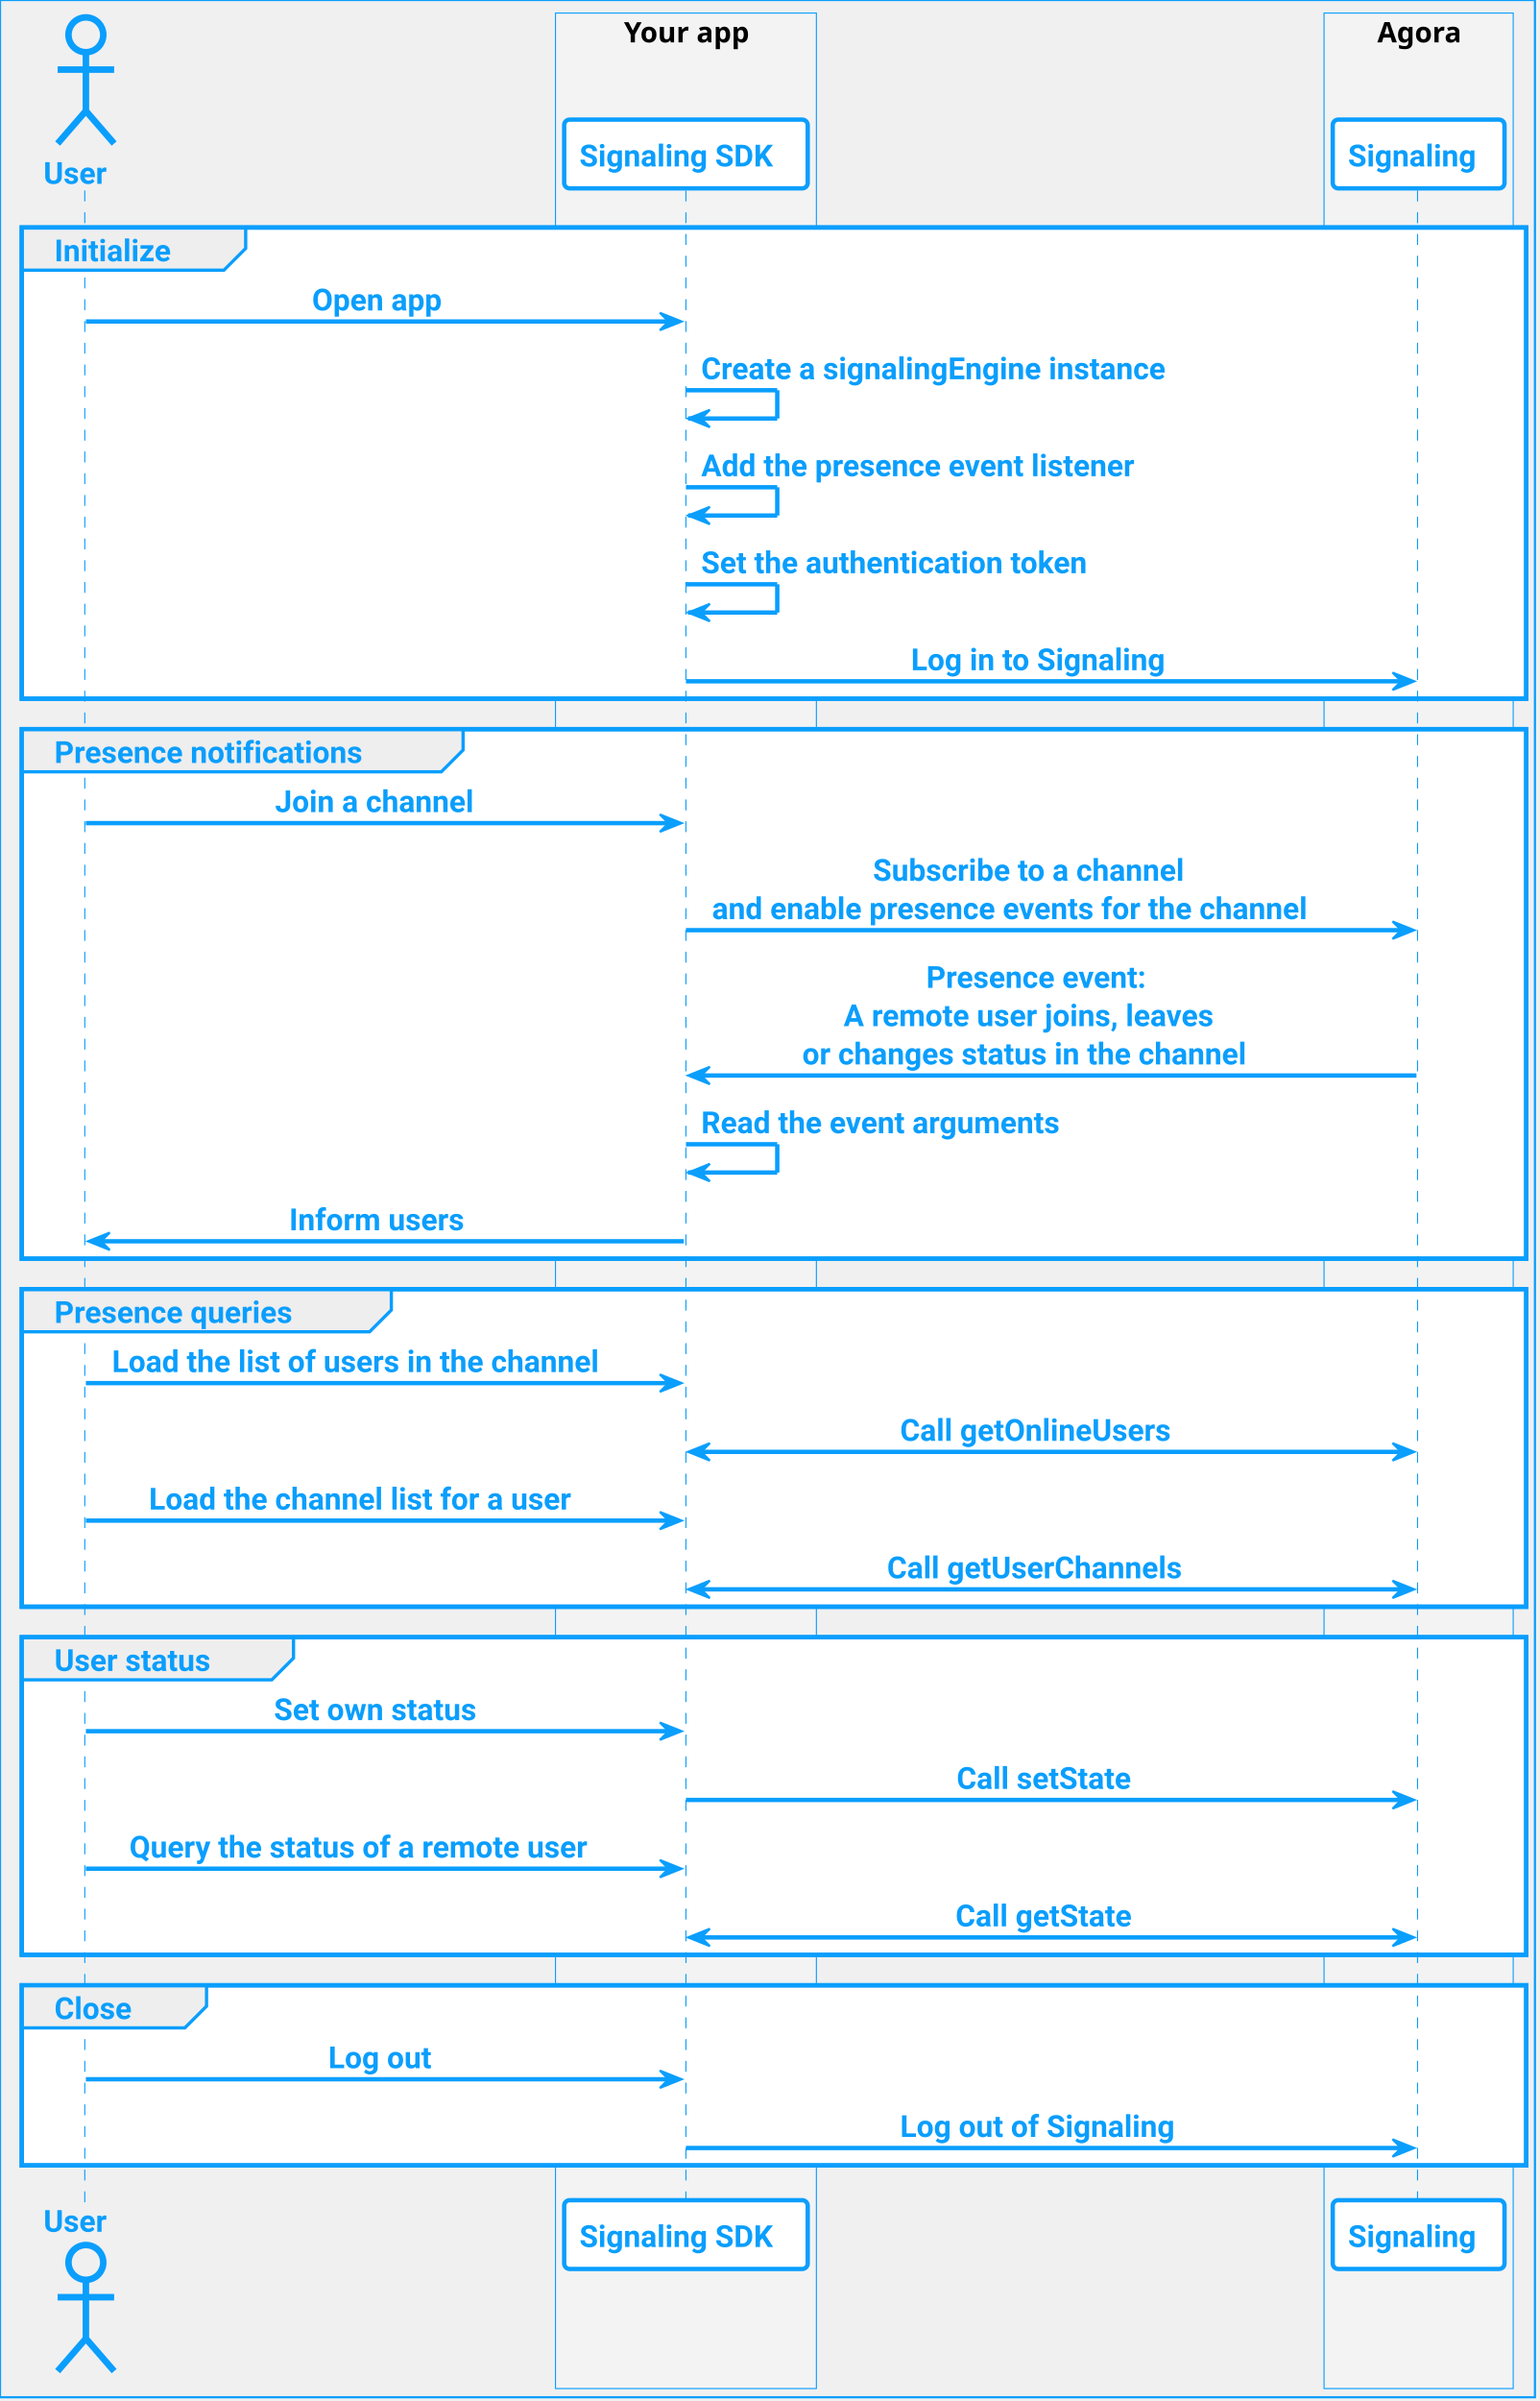
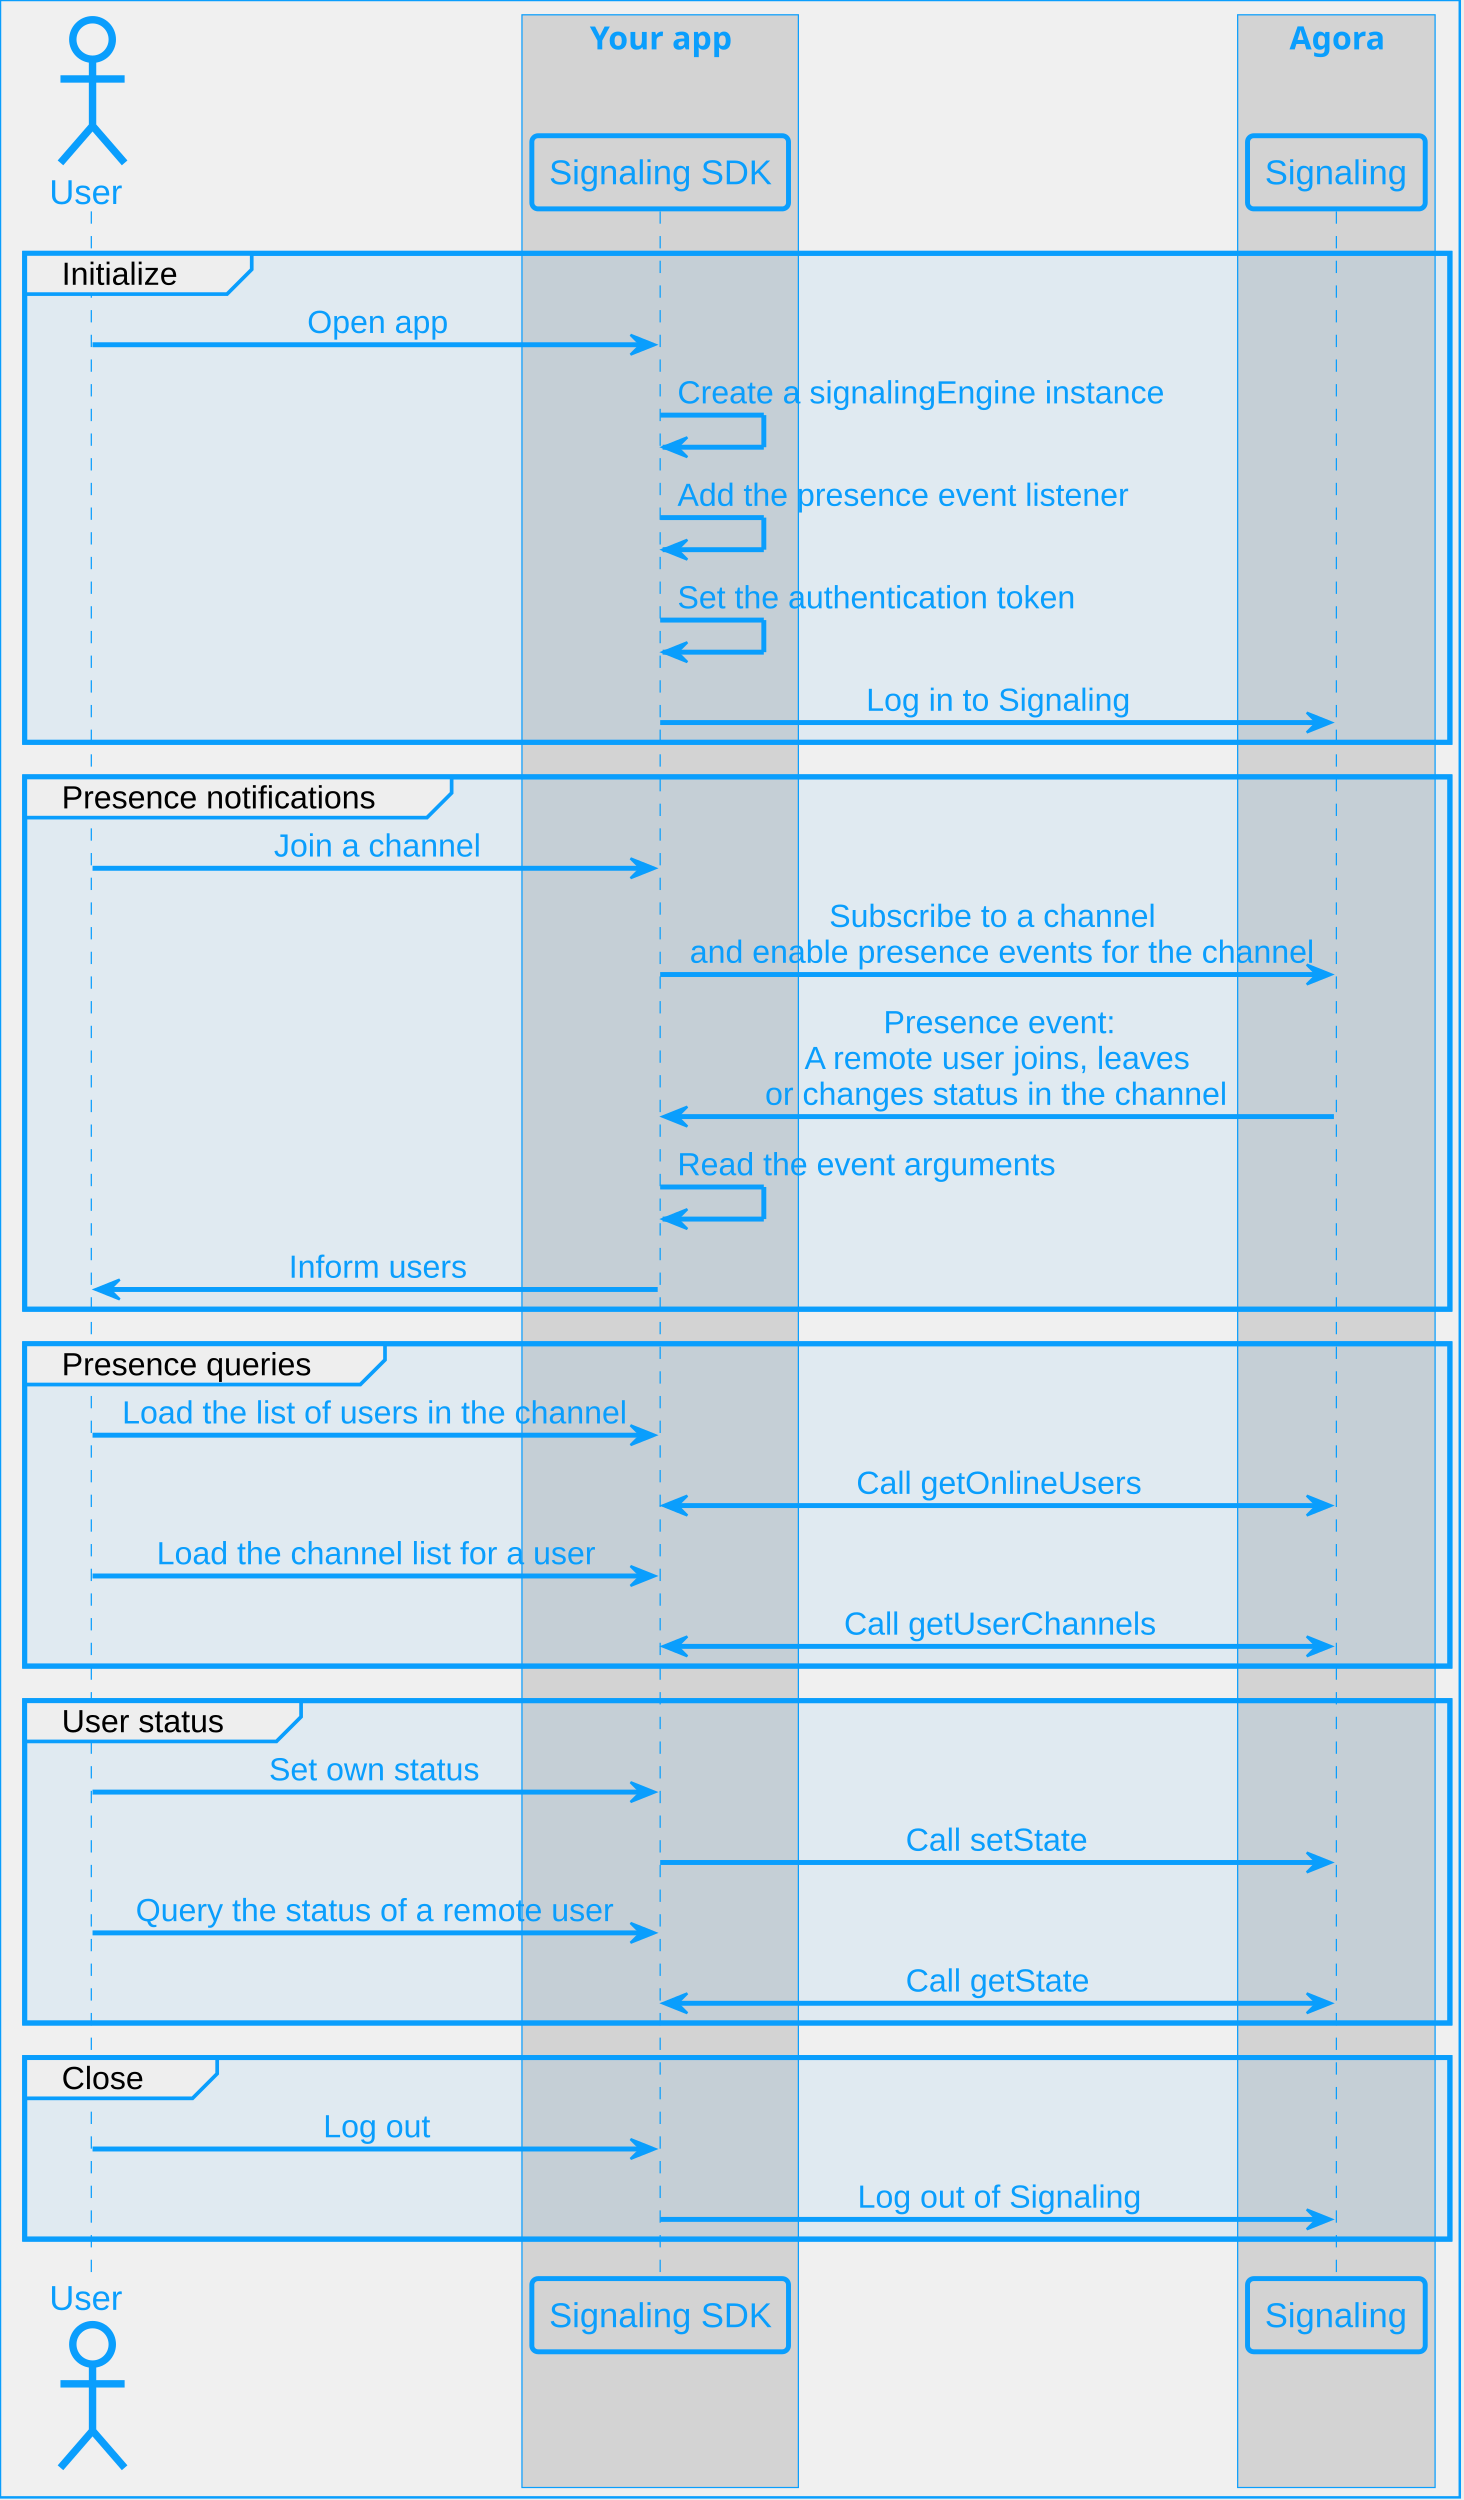
- <svg xmlns="http://www.w3.org/2000/svg" contentStyleType="text/css" height="1104px" preserveAspectRatio="none" style="width:708px;height:1104px;background:#FFFFFF;" version="1.1" viewBox="0 0 708 1104" width="708px" zoomAndPan="magnify">
+ <svg xmlns="http://www.w3.org/2000/svg" contentStyleType="text/css" height="1013px" preserveAspectRatio="none" style="width:593px;height:1013px;" version="1.1" viewBox="0 0 593 1013" width="593px" zoomAndPan="magnify">
  <defs />
  <g>
-     <rect fill="none" height="1102.281" style="stroke:#0A9EFD;stroke-width:1.0;" width="706" x="0" y="0" />
-     <rect fill="#F3F3F3" height="1092.281" style="stroke:#0A9EFD;stroke-width:0.5;" width="120" x="255.5" y="6" />
-     <text fill="#000000" font-family="sans-serif" font-size="13" font-weight="bold" lengthAdjust="spacing" textLength="57" x="287" y="19.495">Your app</text>
-     <rect fill="#F3F3F3" height="1092.281" style="stroke:#0A9EFD;stroke-width:0.5;" width="87" x="609" y="6" />
-     <text fill="#000000" font-family="sans-serif" font-size="13" font-weight="bold" lengthAdjust="spacing" textLength="38" x="633.5" y="19.495">Agora</text>
-     <rect fill="#FFFFFF" height="216.656" style="stroke:#0A9EFD;stroke-width:2.0;" width="692" x="10" y="104.609" />
-     <rect fill="#FFFFFF" height="243.484" style="stroke:#0A9EFD;stroke-width:2.0;" width="692" x="10" y="335.266" />
-     <rect fill="#FFFFFF" height="146.047" style="stroke:#0A9EFD;stroke-width:2.0;" width="692" x="10" y="592.75" />
-     <rect fill="#FFFFFF" height="146.047" style="stroke:#0A9EFD;stroke-width:2.0;" width="692" x="10" y="752.797" />
-     <rect fill="#FFFFFF" height="82.828" style="stroke:#0A9EFD;stroke-width:2.0;" width="692" x="10" y="912.844" />
-     <line style="stroke:#0A9EFD;stroke-width:0.5;stroke-dasharray:5.0,5.0;" x1="39" x2="39" y1="87.609" y2="1012.672" />
-     <line style="stroke:#0A9EFD;stroke-width:0.5;stroke-dasharray:5.0,5.0;" x1="315.5" x2="315.5" y1="87.609" y2="1012.672" />
-     <line style="stroke:#0A9EFD;stroke-width:0.5;stroke-dasharray:5.0,5.0;" x1="652" x2="652" y1="87.609" y2="1012.672" />
-     <text fill="#0A9EFD" font-family="Roboto" font-size="14" font-weight="bold" lengthAdjust="spacing" textLength="33" x="20" y="84.533">User</text>
-     <ellipse cx="39.5" cy="16" fill="none" rx="8" ry="8" style="stroke:#0A9EFD;stroke-width:3.0;" />
-     <path d="M39.5,24 L39.5,51 M26.5,32 L52.5,32 M39.5,51 L26.5,66 M39.5,51 L52.5,66 " fill="none" style="stroke:#0A9EFD;stroke-width:3.0;" />
-     <text fill="#0A9EFD" font-family="Roboto" font-size="14" font-weight="bold" lengthAdjust="spacing" textLength="33" x="20" y="1026.205">User</text>
-     <ellipse cx="39.5" cy="1040.281" fill="none" rx="8" ry="8" style="stroke:#0A9EFD;stroke-width:3.0;" />
-     <path d="M39.5,1048.281 L39.5,1075.281 M26.5,1056.281 L52.5,1056.281 M39.5,1075.281 L26.5,1090.281 M39.5,1075.281 L52.5,1090.281 " fill="none" style="stroke:#0A9EFD;stroke-width:3.0;" />
-     <rect fill="#FFFFFF" height="31.609" rx="2.5" ry="2.5" style="stroke:#0A9EFD;stroke-width:2.0;" width="112" x="259.5" y="55" />
-     <text fill="#0A9EFD" font-family="Roboto" font-size="14" font-weight="bold" lengthAdjust="spacing" textLength="98" x="266.5" y="76.533">Signaling SDK</text>
-     <rect fill="#FFFFFF" height="31.609" rx="2.5" ry="2.5" style="stroke:#0A9EFD;stroke-width:2.0;" width="112" x="259.5" y="1011.672" />
-     <text fill="#0A9EFD" font-family="Roboto" font-size="14" font-weight="bold" lengthAdjust="spacing" textLength="98" x="266.5" y="1033.205">Signaling SDK</text>
-     <rect fill="#FFFFFF" height="31.609" rx="2.5" ry="2.5" style="stroke:#0A9EFD;stroke-width:2.0;" width="79" x="613" y="55" />
-     <text fill="#0A9EFD" font-family="Roboto" font-size="14" font-weight="bold" lengthAdjust="spacing" textLength="65" x="620" y="76.533">Signaling</text>
-     <rect fill="#FFFFFF" height="31.609" rx="2.5" ry="2.5" style="stroke:#0A9EFD;stroke-width:2.0;" width="79" x="613" y="1011.672" />
-     <text fill="#0A9EFD" font-family="Roboto" font-size="14" font-weight="bold" lengthAdjust="spacing" textLength="65" x="620" y="1033.205">Signaling</text>
-     <path d="M10,104.609 L113,104.609 L113,114.219 L103,124.219 L10,124.219 L10,104.609 " fill="#EEEEEE" style="stroke:#0A9EFD;stroke-width:1.5;" />
-     <rect fill="none" height="216.656" style="stroke:#0A9EFD;stroke-width:2.0;" width="692" x="10" y="104.609" />
-     <text fill="#0A9EFD" font-family="Roboto" font-size="14" font-weight="bold" lengthAdjust="spacing" textLength="58" x="25" y="120.143">Initialize</text>
-     <polygon fill="#0A9EFD" points="303.5,143.828,313.5,147.828,303.5,151.828,307.5,147.828" style="stroke:#0A9EFD;stroke-width:1.0;" />
-     <line style="stroke:#0A9EFD;stroke-width:2.0;" x1="39.5" x2="309.5" y1="147.828" y2="147.828" />
-     <text fill="#0A9EFD" font-family="Roboto" font-size="14" font-weight="bold" lengthAdjust="spacing" textLength="68" x="143.5" y="142.752">Open app</text>
-     <line style="stroke:#0A9EFD;stroke-width:2.0;" x1="315.5" x2="357.5" y1="179.438" y2="179.438" />
-     <line style="stroke:#0A9EFD;stroke-width:2.0;" x1="357.5" x2="357.5" y1="179.438" y2="192.438" />
-     <line style="stroke:#0A9EFD;stroke-width:2.0;" x1="316.5" x2="357.5" y1="192.438" y2="192.438" />
-     <polygon fill="#0A9EFD" points="326.5,188.438,316.5,192.438,326.5,196.438,322.5,192.438" style="stroke:#0A9EFD;stroke-width:1.0;" />
-     <text fill="#0A9EFD" font-family="Roboto" font-size="14" font-weight="bold" lengthAdjust="spacing" textLength="240" x="322.5" y="174.361">Create a signalingEngine instance</text>
-     <line style="stroke:#0A9EFD;stroke-width:2.0;" x1="315.5" x2="357.5" y1="224.047" y2="224.047" />
-     <line style="stroke:#0A9EFD;stroke-width:2.0;" x1="357.5" x2="357.5" y1="224.047" y2="237.047" />
-     <line style="stroke:#0A9EFD;stroke-width:2.0;" x1="316.5" x2="357.5" y1="237.047" y2="237.047" />
-     <polygon fill="#0A9EFD" points="326.5,233.047,316.5,237.047,326.5,241.047,322.5,237.047" style="stroke:#0A9EFD;stroke-width:1.0;" />
-     <text fill="#0A9EFD" font-family="Roboto" font-size="14" font-weight="bold" lengthAdjust="spacing" textLength="228" x="322.5" y="218.971">Add the presence event listener</text>
-     <line style="stroke:#0A9EFD;stroke-width:2.0;" x1="315.5" x2="357.5" y1="268.656" y2="268.656" />
-     <line style="stroke:#0A9EFD;stroke-width:2.0;" x1="357.5" x2="357.5" y1="268.656" y2="281.656" />
-     <line style="stroke:#0A9EFD;stroke-width:2.0;" x1="316.5" x2="357.5" y1="281.656" y2="281.656" />
-     <polygon fill="#0A9EFD" points="326.5,277.656,316.5,281.656,326.5,285.656,322.5,281.656" style="stroke:#0A9EFD;stroke-width:1.0;" />
-     <text fill="#0A9EFD" font-family="Roboto" font-size="14" font-weight="bold" lengthAdjust="spacing" textLength="199" x="322.5" y="263.58">Set the authentication token</text>
-     <polygon fill="#0A9EFD" points="640.5,309.266,650.5,313.266,640.5,317.266,644.5,313.266" style="stroke:#0A9EFD;stroke-width:1.0;" />
-     <line style="stroke:#0A9EFD;stroke-width:2.0;" x1="315.5" x2="646.5" y1="313.266" y2="313.266" />
-     <text fill="#0A9EFD" font-family="Roboto" font-size="14" font-weight="bold" lengthAdjust="spacing" textLength="130" x="419" y="308.19">Log in to Signaling</text>
-     <path d="M10,335.266 L213,335.266 L213,344.875 L203,354.875 L10,354.875 L10,335.266 " fill="#EEEEEE" style="stroke:#0A9EFD;stroke-width:1.5;" />
-     <rect fill="none" height="243.484" style="stroke:#0A9EFD;stroke-width:2.0;" width="692" x="10" y="335.266" />
-     <text fill="#0A9EFD" font-family="Roboto" font-size="14" font-weight="bold" lengthAdjust="spacing" textLength="158" x="25" y="350.799">Presence notifications</text>
-     <polygon fill="#0A9EFD" points="303.5,374.484,313.5,378.484,303.5,382.484,307.5,378.484" style="stroke:#0A9EFD;stroke-width:1.0;" />
-     <line style="stroke:#0A9EFD;stroke-width:2.0;" x1="39.5" x2="309.5" y1="378.484" y2="378.484" />
-     <text fill="#0A9EFD" font-family="Roboto" font-size="14" font-weight="bold" lengthAdjust="spacing" textLength="102" x="126.5" y="373.408">Join a channel</text>
-     <polygon fill="#0A9EFD" points="640.5,423.703,650.5,427.703,640.5,431.703,644.5,427.703" style="stroke:#0A9EFD;stroke-width:1.0;" />
-     <line style="stroke:#0A9EFD;stroke-width:2.0;" x1="315.5" x2="646.5" y1="427.703" y2="427.703" />
-     <text fill="#0A9EFD" font-family="Roboto" font-size="14" font-weight="bold" lengthAdjust="spacing" textLength="161" x="401.5" y="405.018">Subscribe to a channel</text>
-     <text fill="#0A9EFD" font-family="Roboto" font-size="14" font-weight="bold" lengthAdjust="spacing" textLength="313" x="327.5" y="422.627">and enable presence events for the channel</text>
-     <polygon fill="#0A9EFD" points="326.5,490.531,316.5,494.531,326.5,498.531,322.5,494.531" style="stroke:#0A9EFD;stroke-width:1.0;" />
-     <line style="stroke:#0A9EFD;stroke-width:2.0;" x1="320.5" x2="651.5" y1="494.531" y2="494.531" />
-     <text fill="#0A9EFD" font-family="Roboto" font-size="14" font-weight="bold" lengthAdjust="spacing" textLength="116" x="426" y="454.236">Presence event:</text>
-     <text fill="#0A9EFD" font-family="Roboto" font-size="14" font-weight="bold" lengthAdjust="spacing" textLength="192" x="388" y="471.846">A remote user joins, leaves</text>
-     <text fill="#0A9EFD" font-family="Roboto" font-size="14" font-weight="bold" lengthAdjust="spacing" textLength="230" x="369" y="489.455">or changes status in the channel</text>
-     <line style="stroke:#0A9EFD;stroke-width:2.0;" x1="315.5" x2="357.5" y1="526.141" y2="526.141" />
-     <line style="stroke:#0A9EFD;stroke-width:2.0;" x1="357.5" x2="357.5" y1="526.141" y2="539.141" />
-     <line style="stroke:#0A9EFD;stroke-width:2.0;" x1="316.5" x2="357.5" y1="539.141" y2="539.141" />
-     <polygon fill="#0A9EFD" points="326.5,535.141,316.5,539.141,326.5,543.141,322.5,539.141" style="stroke:#0A9EFD;stroke-width:1.0;" />
-     <text fill="#0A9EFD" font-family="Roboto" font-size="14" font-weight="bold" lengthAdjust="spacing" textLength="187" x="322.5" y="521.064">Read the event arguments</text>
-     <polygon fill="#0A9EFD" points="50.5,566.75,40.5,570.75,50.5,574.75,46.5,570.75" style="stroke:#0A9EFD;stroke-width:1.0;" />
-     <line style="stroke:#0A9EFD;stroke-width:2.0;" x1="44.5" x2="314.5" y1="570.75" y2="570.75" />
-     <text fill="#0A9EFD" font-family="Roboto" font-size="14" font-weight="bold" lengthAdjust="spacing" textLength="89" x="133" y="565.674">Inform users</text>
-     <path d="M10,592.75 L180,592.75 L180,602.359 L170,612.359 L10,612.359 L10,592.75 " fill="#EEEEEE" style="stroke:#0A9EFD;stroke-width:1.5;" />
-     <rect fill="none" height="146.047" style="stroke:#0A9EFD;stroke-width:2.0;" width="692" x="10" y="592.75" />
-     <text fill="#0A9EFD" font-family="Roboto" font-size="14" font-weight="bold" lengthAdjust="spacing" textLength="125" x="25" y="608.283">Presence queries</text>
-     <polygon fill="#0A9EFD" points="303.5,631.969,313.5,635.969,303.5,639.969,307.5,635.969" style="stroke:#0A9EFD;stroke-width:1.0;" />
-     <line style="stroke:#0A9EFD;stroke-width:2.0;" x1="39.5" x2="309.5" y1="635.969" y2="635.969" />
-     <text fill="#0A9EFD" font-family="Roboto" font-size="14" font-weight="bold" lengthAdjust="spacing" textLength="252" x="51.5" y="630.893">Load the list of users in the channel</text>
-     <polygon fill="#0A9EFD" points="326.5,663.578,316.5,667.578,326.5,671.578,322.5,667.578" style="stroke:#0A9EFD;stroke-width:1.0;" />
-     <polygon fill="#0A9EFD" points="640.5,663.578,650.5,667.578,640.5,671.578,644.5,667.578" style="stroke:#0A9EFD;stroke-width:1.0;" />
-     <line style="stroke:#0A9EFD;stroke-width:2.0;" x1="320.5" x2="646.5" y1="667.578" y2="667.578" />
-     <text fill="#0A9EFD" font-family="Roboto" font-size="14" font-weight="bold" lengthAdjust="spacing" textLength="140" x="414" y="662.502">Call getOnlineUsers</text>
-     <polygon fill="#0A9EFD" points="303.5,695.188,313.5,699.188,303.5,703.188,307.5,699.188" style="stroke:#0A9EFD;stroke-width:1.0;" />
-     <line style="stroke:#0A9EFD;stroke-width:2.0;" x1="39.5" x2="309.5" y1="699.188" y2="699.188" />
-     <text fill="#0A9EFD" font-family="Roboto" font-size="14" font-weight="bold" lengthAdjust="spacing" textLength="218" x="68.5" y="694.111">Load the channel list for a user</text>
-     <polygon fill="#0A9EFD" points="326.5,726.797,316.5,730.797,326.5,734.797,322.5,730.797" style="stroke:#0A9EFD;stroke-width:1.0;" />
-     <polygon fill="#0A9EFD" points="640.5,726.797,650.5,730.797,640.5,734.797,644.5,730.797" style="stroke:#0A9EFD;stroke-width:1.0;" />
-     <line style="stroke:#0A9EFD;stroke-width:2.0;" x1="320.5" x2="646.5" y1="730.797" y2="730.797" />
-     <text fill="#0A9EFD" font-family="Roboto" font-size="14" font-weight="bold" lengthAdjust="spacing" textLength="152" x="408" y="725.721">Call getUserChannels</text>
-     <path d="M10,752.797 L135,752.797 L135,762.406 L125,772.406 L10,772.406 L10,752.797 " fill="#EEEEEE" style="stroke:#0A9EFD;stroke-width:1.5;" />
-     <rect fill="none" height="146.047" style="stroke:#0A9EFD;stroke-width:2.0;" width="692" x="10" y="752.797" />
-     <text fill="#0A9EFD" font-family="Roboto" font-size="14" font-weight="bold" lengthAdjust="spacing" textLength="80" x="25" y="768.33">User status</text>
-     <polygon fill="#0A9EFD" points="303.5,792.016,313.5,796.016,303.5,800.016,307.5,796.016" style="stroke:#0A9EFD;stroke-width:1.0;" />
-     <line style="stroke:#0A9EFD;stroke-width:2.0;" x1="39.5" x2="309.5" y1="796.016" y2="796.016" />
-     <text fill="#0A9EFD" font-family="Roboto" font-size="14" font-weight="bold" lengthAdjust="spacing" textLength="103" x="126" y="790.939">Set own status</text>
-     <polygon fill="#0A9EFD" points="640.5,823.625,650.5,827.625,640.5,831.625,644.5,827.625" style="stroke:#0A9EFD;stroke-width:1.0;" />
-     <line style="stroke:#0A9EFD;stroke-width:2.0;" x1="315.5" x2="646.5" y1="827.625" y2="827.625" />
-     <text fill="#0A9EFD" font-family="Roboto" font-size="14" font-weight="bold" lengthAdjust="spacing" textLength="88" x="440" y="822.549">Call setState</text>
-     <polygon fill="#0A9EFD" points="303.5,855.234,313.5,859.234,303.5,863.234,307.5,859.234" style="stroke:#0A9EFD;stroke-width:1.0;" />
-     <line style="stroke:#0A9EFD;stroke-width:2.0;" x1="39.5" x2="309.5" y1="859.234" y2="859.234" />
-     <text fill="#0A9EFD" font-family="Roboto" font-size="14" font-weight="bold" lengthAdjust="spacing" textLength="236" x="59.5" y="854.158">Query the status of a remote user</text>
-     <polygon fill="#0A9EFD" points="326.5,886.844,316.5,890.844,326.5,894.844,322.5,890.844" style="stroke:#0A9EFD;stroke-width:1.0;" />
-     <polygon fill="#0A9EFD" points="640.5,886.844,650.5,890.844,640.5,894.844,644.5,890.844" style="stroke:#0A9EFD;stroke-width:1.0;" />
-     <line style="stroke:#0A9EFD;stroke-width:2.0;" x1="320.5" x2="646.5" y1="890.844" y2="890.844" />
-     <text fill="#0A9EFD" font-family="Roboto" font-size="14" font-weight="bold" lengthAdjust="spacing" textLength="89" x="439.5" y="885.768">Call getState</text>
-     <path d="M10,912.844 L95,912.844 L95,922.453 L85,932.453 L10,932.453 L10,912.844 " fill="#EEEEEE" style="stroke:#0A9EFD;stroke-width:1.5;" />
-     <rect fill="none" height="82.828" style="stroke:#0A9EFD;stroke-width:2.0;" width="692" x="10" y="912.844" />
-     <text fill="#0A9EFD" font-family="Roboto" font-size="14" font-weight="bold" lengthAdjust="spacing" textLength="40" x="25" y="928.377">Close</text>
-     <polygon fill="#0A9EFD" points="303.5,952.062,313.5,956.062,303.5,960.062,307.5,956.062" style="stroke:#0A9EFD;stroke-width:1.0;" />
-     <line style="stroke:#0A9EFD;stroke-width:2.0;" x1="39.5" x2="309.5" y1="956.062" y2="956.062" />
-     <text fill="#0A9EFD" font-family="Roboto" font-size="14" font-weight="bold" lengthAdjust="spacing" textLength="53" x="151" y="950.986">Log out</text>
-     <polygon fill="#0A9EFD" points="640.5,983.672,650.5,987.672,640.5,991.672,644.5,987.672" style="stroke:#0A9EFD;stroke-width:1.0;" />
-     <line style="stroke:#0A9EFD;stroke-width:2.0;" x1="315.5" x2="646.5" y1="987.672" y2="987.672" />
-     <text fill="#0A9EFD" font-family="Roboto" font-size="14" font-weight="bold" lengthAdjust="spacing" textLength="140" x="414" y="982.596">Log out of Signaling</text>
+     <rect fill="none" height="1011.938" style="stroke:#0A9EFD;stroke-width:1.0;" width="591.5" x="0" y="0" />
+     <rect fill="#999999" fill-opacity="0.333" height="1001.938" style="stroke:#0A9EFD;stroke-width:0.5;" width="112" x="211.5" y="6" />
+     <text fill="#0A9EFD" font-family="sans-serif" font-size="13" font-weight="bold" lengthAdjust="spacing" textLength="57" x="239" y="20.028">Your app</text>
+     <rect fill="#999999" fill-opacity="0.333" height="1001.938" style="stroke:#0A9EFD;stroke-width:0.5;" width="80" x="501.5" y="6" />
+     <text fill="#0A9EFD" font-family="sans-serif" font-size="13" font-weight="bold" lengthAdjust="spacing" textLength="38" x="522.5" y="20.028">Agora</text>
+     <rect fill="#0A9EFD" fill-opacity="0.067" height="198.141" style="stroke:#0A9EFD;stroke-width:2.0;" width="577.5" x="10" y="102.641" />
+     <rect fill="#0A9EFD" fill-opacity="0.067" height="215.711" style="stroke:#0A9EFD;stroke-width:2.0;" width="577.5" x="10" y="314.781" />
+     <rect fill="#0A9EFD" fill-opacity="0.067" height="130.617" style="stroke:#0A9EFD;stroke-width:2.0;" width="577.5" x="10" y="544.492" />
+     <rect fill="#0A9EFD" fill-opacity="0.067" height="130.617" style="stroke:#0A9EFD;stroke-width:2.0;" width="577.5" x="10" y="689.109" />
+     <rect fill="#0A9EFD" fill-opacity="0.067" height="73.57" style="stroke:#0A9EFD;stroke-width:2.0;" width="577.5" x="10" y="833.727" />
+     <line style="stroke:#0A9EFD;stroke-width:0.5;stroke-dasharray:5.0,5.0;" x1="37" x2="37" y1="85.641" y2="924.297" />
+     <line style="stroke:#0A9EFD;stroke-width:0.5;stroke-dasharray:5.0,5.0;" x1="267.5" x2="267.5" y1="85.641" y2="924.297" />
+     <line style="stroke:#0A9EFD;stroke-width:0.5;stroke-dasharray:5.0,5.0;" x1="541.5" x2="541.5" y1="85.641" y2="924.297" />
+     <text fill="#0A9EFD" font-family="Arial" font-size="14" lengthAdjust="spacing" textLength="29" x="20" y="82.674">User</text>
+     <ellipse cx="37.5" cy="16" fill="none" rx="8" ry="8" style="stroke:#0A9EFD;stroke-width:3.0;" />
+     <path d="M37.5,24 L37.5,51 M24.5,32 L50.5,32 M37.5,51 L24.5,66 M37.5,51 L50.5,66 " fill="none" style="stroke:#0A9EFD;stroke-width:3.0;" />
+     <text fill="#0A9EFD" font-family="Arial" font-size="14" lengthAdjust="spacing" textLength="29" x="20" y="935.971">User</text>
+     <ellipse cx="37.5" cy="949.938" fill="none" rx="8" ry="8" style="stroke:#0A9EFD;stroke-width:3.0;" />
+     <path d="M37.5,957.938 L37.5,984.938 M24.5,965.938 L50.5,965.938 M37.5,984.938 L24.5,999.938 M37.5,984.938 L50.5,999.938 " fill="none" style="stroke:#0A9EFD;stroke-width:3.0;" />
+     <rect fill="none" height="29.641" rx="2.5" ry="2.5" style="stroke:#0A9EFD;stroke-width:2.0;" width="104" x="215.5" y="55" />
+     <text fill="#0A9EFD" font-family="Arial" font-size="14" lengthAdjust="spacing" textLength="90" x="222.5" y="74.674">Signaling SDK</text>
+     <rect fill="none" height="29.641" rx="2.5" ry="2.5" style="stroke:#0A9EFD;stroke-width:2.0;" width="104" x="215.5" y="923.297" />
+     <text fill="#0A9EFD" font-family="Arial" font-size="14" lengthAdjust="spacing" textLength="90" x="222.5" y="942.971">Signaling SDK</text>
+     <rect fill="none" height="29.641" rx="2.5" ry="2.5" style="stroke:#0A9EFD;stroke-width:2.0;" width="72" x="505.5" y="55" />
+     <text fill="#0A9EFD" font-family="Arial" font-size="14" lengthAdjust="spacing" textLength="58" x="512.5" y="74.674">Signaling</text>
+     <rect fill="none" height="29.641" rx="2.5" ry="2.5" style="stroke:#0A9EFD;stroke-width:2.0;" width="72" x="505.5" y="923.297" />
+     <text fill="#0A9EFD" font-family="Arial" font-size="14" lengthAdjust="spacing" textLength="58" x="512.5" y="942.971">Signaling</text>
+     <path d="M10,102.641 L102,102.641 L102,109.164 L92,119.164 L10,119.164 L10,102.641 " fill="#EEEEEE" style="stroke:#0A9EFD;stroke-width:1.5;" />
+     <rect fill="none" height="198.141" style="stroke:#0A9EFD;stroke-width:2.0;" width="577.5" x="10" y="102.641" />
+     <text fill="#000000" font-family="Arial" font-size="13" lengthAdjust="spacing" textLength="47" x="25" y="115.409">Initialize</text>
+     <polygon fill="#0A9EFD" points="255.5,135.688,265.5,139.688,255.5,143.688,259.5,139.688" style="stroke:#0A9EFD;stroke-width:1.0;" />
+     <line style="stroke:#0A9EFD;stroke-width:2.0;" x1="37.5" x2="261.5" y1="139.688" y2="139.688" />
+     <text fill="#0A9EFD" font-family="Arial" font-size="13" lengthAdjust="spacing" textLength="56" x="124.5" y="134.933">Open app</text>
+     <line style="stroke:#0A9EFD;stroke-width:2.0;" x1="267.5" x2="309.5" y1="168.211" y2="168.211" />
+     <line style="stroke:#0A9EFD;stroke-width:2.0;" x1="309.5" x2="309.5" y1="168.211" y2="181.211" />
+     <line style="stroke:#0A9EFD;stroke-width:2.0;" x1="268.5" x2="309.5" y1="181.211" y2="181.211" />
+     <polygon fill="#0A9EFD" points="278.5,177.211,268.5,181.211,278.5,185.211,274.5,181.211" style="stroke:#0A9EFD;stroke-width:1.0;" />
+     <text fill="#0A9EFD" font-family="Arial" font-size="13" lengthAdjust="spacing" textLength="197" x="274.5" y="163.456">Create a signalingEngine instance</text>
+     <line style="stroke:#0A9EFD;stroke-width:2.0;" x1="267.5" x2="309.5" y1="209.734" y2="209.734" />
+     <line style="stroke:#0A9EFD;stroke-width:2.0;" x1="309.5" x2="309.5" y1="209.734" y2="222.734" />
+     <line style="stroke:#0A9EFD;stroke-width:2.0;" x1="268.5" x2="309.5" y1="222.734" y2="222.734" />
+     <polygon fill="#0A9EFD" points="278.5,218.734,268.5,222.734,278.5,226.734,274.5,222.734" style="stroke:#0A9EFD;stroke-width:1.0;" />
+     <text fill="#0A9EFD" font-family="Arial" font-size="13" lengthAdjust="spacing" textLength="182" x="274.5" y="204.98">Add the presence event listener</text>
+     <line style="stroke:#0A9EFD;stroke-width:2.0;" x1="267.5" x2="309.5" y1="251.258" y2="251.258" />
+     <line style="stroke:#0A9EFD;stroke-width:2.0;" x1="309.5" x2="309.5" y1="251.258" y2="264.258" />
+     <line style="stroke:#0A9EFD;stroke-width:2.0;" x1="268.5" x2="309.5" y1="264.258" y2="264.258" />
+     <polygon fill="#0A9EFD" points="278.5,260.258,268.5,264.258,278.5,268.258,274.5,264.258" style="stroke:#0A9EFD;stroke-width:1.0;" />
+     <text fill="#0A9EFD" font-family="Arial" font-size="13" lengthAdjust="spacing" textLength="163" x="274.5" y="246.503">Set the authentication token</text>
+     <polygon fill="#0A9EFD" points="529.5,288.781,539.5,292.781,529.5,296.781,533.5,292.781" style="stroke:#0A9EFD;stroke-width:1.0;" />
+     <line style="stroke:#0A9EFD;stroke-width:2.0;" x1="267.5" x2="535.5" y1="292.781" y2="292.781" />
+     <text fill="#0A9EFD" font-family="Arial" font-size="13" lengthAdjust="spacing" textLength="107" x="351" y="288.026">Log in to Signaling</text>
+     <path d="M10,314.781 L183,314.781 L183,321.305 L173,331.305 L10,331.305 L10,314.781 " fill="#EEEEEE" style="stroke:#0A9EFD;stroke-width:1.5;" />
+     <rect fill="none" height="215.711" style="stroke:#0A9EFD;stroke-width:2.0;" width="577.5" x="10" y="314.781" />
+     <text fill="#000000" font-family="Arial" font-size="13" lengthAdjust="spacing" textLength="128" x="25" y="327.55">Presence notifications</text>
+     <polygon fill="#0A9EFD" points="255.5,347.828,265.5,351.828,255.5,355.828,259.5,351.828" style="stroke:#0A9EFD;stroke-width:1.0;" />
+     <line style="stroke:#0A9EFD;stroke-width:2.0;" x1="37.5" x2="261.5" y1="351.828" y2="351.828" />
+     <text fill="#0A9EFD" font-family="Arial" font-size="13" lengthAdjust="spacing" textLength="83" x="111" y="347.073">Join a channel</text>
+     <polygon fill="#0A9EFD" points="529.5,390.875,539.5,394.875,529.5,398.875,533.5,394.875" style="stroke:#0A9EFD;stroke-width:1.0;" />
+     <line style="stroke:#0A9EFD;stroke-width:2.0;" x1="267.5" x2="535.5" y1="394.875" y2="394.875" />
+     <text fill="#0A9EFD" font-family="Arial" font-size="13" lengthAdjust="spacing" textLength="133" x="336" y="375.597">Subscribe to a channel</text>
+     <text fill="#0A9EFD" font-family="Arial" font-size="13" lengthAdjust="spacing" textLength="250" x="279.5" y="390.12">and enable presence events for the channel</text>
+     <polygon fill="#0A9EFD" points="278.5,448.445,268.5,452.445,278.5,456.445,274.5,452.445" style="stroke:#0A9EFD;stroke-width:1.0;" />
+     <line style="stroke:#0A9EFD;stroke-width:2.0;" x1="272.5" x2="540.5" y1="452.445" y2="452.445" />
+     <text fill="#0A9EFD" font-family="Arial" font-size="13" lengthAdjust="spacing" textLength="93" x="358" y="418.644">Presence event:</text>
+     <text fill="#0A9EFD" font-family="Arial" font-size="13" lengthAdjust="spacing" textLength="157" x="326" y="433.167">A remote user joins, leaves</text>
+     <text fill="#0A9EFD" font-family="Arial" font-size="13" lengthAdjust="spacing" textLength="189" x="310" y="447.69">or changes status in the channel</text>
+     <line style="stroke:#0A9EFD;stroke-width:2.0;" x1="267.5" x2="309.5" y1="480.969" y2="480.969" />
+     <line style="stroke:#0A9EFD;stroke-width:2.0;" x1="309.5" x2="309.5" y1="480.969" y2="493.969" />
+     <line style="stroke:#0A9EFD;stroke-width:2.0;" x1="268.5" x2="309.5" y1="493.969" y2="493.969" />
+     <polygon fill="#0A9EFD" points="278.5,489.969,268.5,493.969,278.5,497.969,274.5,493.969" style="stroke:#0A9EFD;stroke-width:1.0;" />
+     <text fill="#0A9EFD" font-family="Arial" font-size="13" lengthAdjust="spacing" textLength="151" x="274.5" y="476.214">Read the event arguments</text>
+     <polygon fill="#0A9EFD" points="48.5,518.492,38.5,522.492,48.5,526.492,44.5,522.492" style="stroke:#0A9EFD;stroke-width:1.0;" />
+     <line style="stroke:#0A9EFD;stroke-width:2.0;" x1="42.5" x2="266.5" y1="522.492" y2="522.492" />
+     <text fill="#0A9EFD" font-family="Arial" font-size="13" lengthAdjust="spacing" textLength="71" x="117" y="517.737">Inform users</text>
+     <path d="M10,544.492 L156,544.492 L156,551.016 L146,561.016 L10,561.016 L10,544.492 " fill="#EEEEEE" style="stroke:#0A9EFD;stroke-width:1.5;" />
+     <rect fill="none" height="130.617" style="stroke:#0A9EFD;stroke-width:2.0;" width="577.5" x="10" y="544.492" />
+     <text fill="#000000" font-family="Arial" font-size="13" lengthAdjust="spacing" textLength="101" x="25" y="557.261">Presence queries</text>
+     <polygon fill="#0A9EFD" points="255.5,577.539,265.5,581.539,255.5,585.539,259.5,581.539" style="stroke:#0A9EFD;stroke-width:1.0;" />
+     <line style="stroke:#0A9EFD;stroke-width:2.0;" x1="37.5" x2="261.5" y1="581.539" y2="581.539" />
+     <text fill="#0A9EFD" font-family="Arial" font-size="13" lengthAdjust="spacing" textLength="206" x="49.5" y="576.784">Load the list of users in the channel</text>
+     <polygon fill="#0A9EFD" points="278.5,606.062,268.5,610.062,278.5,614.062,274.5,610.062" style="stroke:#0A9EFD;stroke-width:1.0;" />
+     <polygon fill="#0A9EFD" points="529.5,606.062,539.5,610.062,529.5,614.062,533.5,610.062" style="stroke:#0A9EFD;stroke-width:1.0;" />
+     <line style="stroke:#0A9EFD;stroke-width:2.0;" x1="272.5" x2="535.5" y1="610.062" y2="610.062" />
+     <text fill="#0A9EFD" font-family="Arial" font-size="13" lengthAdjust="spacing" textLength="115" x="347" y="605.308">Call getOnlineUsers</text>
+     <polygon fill="#0A9EFD" points="255.5,634.586,265.5,638.586,255.5,642.586,259.5,638.586" style="stroke:#0A9EFD;stroke-width:1.0;" />
+     <line style="stroke:#0A9EFD;stroke-width:2.0;" x1="37.5" x2="261.5" y1="638.586" y2="638.586" />
+     <text fill="#0A9EFD" font-family="Arial" font-size="13" lengthAdjust="spacing" textLength="178" x="63.5" y="633.831">Load the channel list for a user</text>
+     <polygon fill="#0A9EFD" points="278.5,663.109,268.5,667.109,278.5,671.109,274.5,667.109" style="stroke:#0A9EFD;stroke-width:1.0;" />
+     <polygon fill="#0A9EFD" points="529.5,663.109,539.5,667.109,529.5,671.109,533.5,667.109" style="stroke:#0A9EFD;stroke-width:1.0;" />
+     <line style="stroke:#0A9EFD;stroke-width:2.0;" x1="272.5" x2="535.5" y1="667.109" y2="667.109" />
+     <text fill="#0A9EFD" font-family="Arial" font-size="13" lengthAdjust="spacing" textLength="125" x="342" y="662.355">Call getUserChannels</text>
+     <path d="M10,689.109 L122,689.109 L122,695.633 L112,705.633 L10,705.633 L10,689.109 " fill="#EEEEEE" style="stroke:#0A9EFD;stroke-width:1.5;" />
+     <rect fill="none" height="130.617" style="stroke:#0A9EFD;stroke-width:2.0;" width="577.5" x="10" y="689.109" />
+     <text fill="#000000" font-family="Arial" font-size="13" lengthAdjust="spacing" textLength="67" x="25" y="701.878">User status</text>
+     <polygon fill="#0A9EFD" points="255.5,722.156,265.5,726.156,255.5,730.156,259.5,726.156" style="stroke:#0A9EFD;stroke-width:1.0;" />
+     <line style="stroke:#0A9EFD;stroke-width:2.0;" x1="37.5" x2="261.5" y1="726.156" y2="726.156" />
+     <text fill="#0A9EFD" font-family="Arial" font-size="13" lengthAdjust="spacing" textLength="87" x="109" y="721.401">Set own status</text>
+     <polygon fill="#0A9EFD" points="529.5,750.68,539.5,754.68,529.5,758.68,533.5,754.68" style="stroke:#0A9EFD;stroke-width:1.0;" />
+     <line style="stroke:#0A9EFD;stroke-width:2.0;" x1="267.5" x2="535.5" y1="754.68" y2="754.68" />
+     <text fill="#0A9EFD" font-family="Arial" font-size="13" lengthAdjust="spacing" textLength="75" x="367" y="749.925">Call setState</text>
+     <polygon fill="#0A9EFD" points="255.5,779.203,265.5,783.203,255.5,787.203,259.5,783.203" style="stroke:#0A9EFD;stroke-width:1.0;" />
+     <line style="stroke:#0A9EFD;stroke-width:2.0;" x1="37.5" x2="261.5" y1="783.203" y2="783.203" />
+     <text fill="#0A9EFD" font-family="Arial" font-size="13" lengthAdjust="spacing" textLength="195" x="55" y="778.448">Query the status of a remote user</text>
+     <polygon fill="#0A9EFD" points="278.5,807.727,268.5,811.727,278.5,815.727,274.5,811.727" style="stroke:#0A9EFD;stroke-width:1.0;" />
+     <polygon fill="#0A9EFD" points="529.5,807.727,539.5,811.727,529.5,815.727,533.5,811.727" style="stroke:#0A9EFD;stroke-width:1.0;" />
+     <line style="stroke:#0A9EFD;stroke-width:2.0;" x1="272.5" x2="535.5" y1="811.727" y2="811.727" />
+     <text fill="#0A9EFD" font-family="Arial" font-size="13" lengthAdjust="spacing" textLength="75" x="367" y="806.972">Call getState</text>
+     <path d="M10,833.727 L88,833.727 L88,840.25 L78,850.25 L10,850.25 L10,833.727 " fill="#EEEEEE" style="stroke:#0A9EFD;stroke-width:1.5;" />
+     <rect fill="none" height="73.57" style="stroke:#0A9EFD;stroke-width:2.0;" width="577.5" x="10" y="833.727" />
+     <text fill="#000000" font-family="Arial" font-size="13" lengthAdjust="spacing" textLength="33" x="25" y="846.495">Close</text>
+     <polygon fill="#0A9EFD" points="255.5,866.773,265.5,870.773,255.5,874.773,259.5,870.773" style="stroke:#0A9EFD;stroke-width:1.0;" />
+     <line style="stroke:#0A9EFD;stroke-width:2.0;" x1="37.5" x2="261.5" y1="870.773" y2="870.773" />
+     <text fill="#0A9EFD" font-family="Arial" font-size="13" lengthAdjust="spacing" textLength="43" x="131" y="866.019">Log out</text>
+     <polygon fill="#0A9EFD" points="529.5,895.297,539.5,899.297,529.5,903.297,533.5,899.297" style="stroke:#0A9EFD;stroke-width:1.0;" />
+     <line style="stroke:#0A9EFD;stroke-width:2.0;" x1="267.5" x2="535.5" y1="899.297" y2="899.297" />
+     <text fill="#0A9EFD" font-family="Arial" font-size="13" lengthAdjust="spacing" textLength="114" x="347.5" y="894.542">Log out of Signaling</text>
  </g>
</svg>
